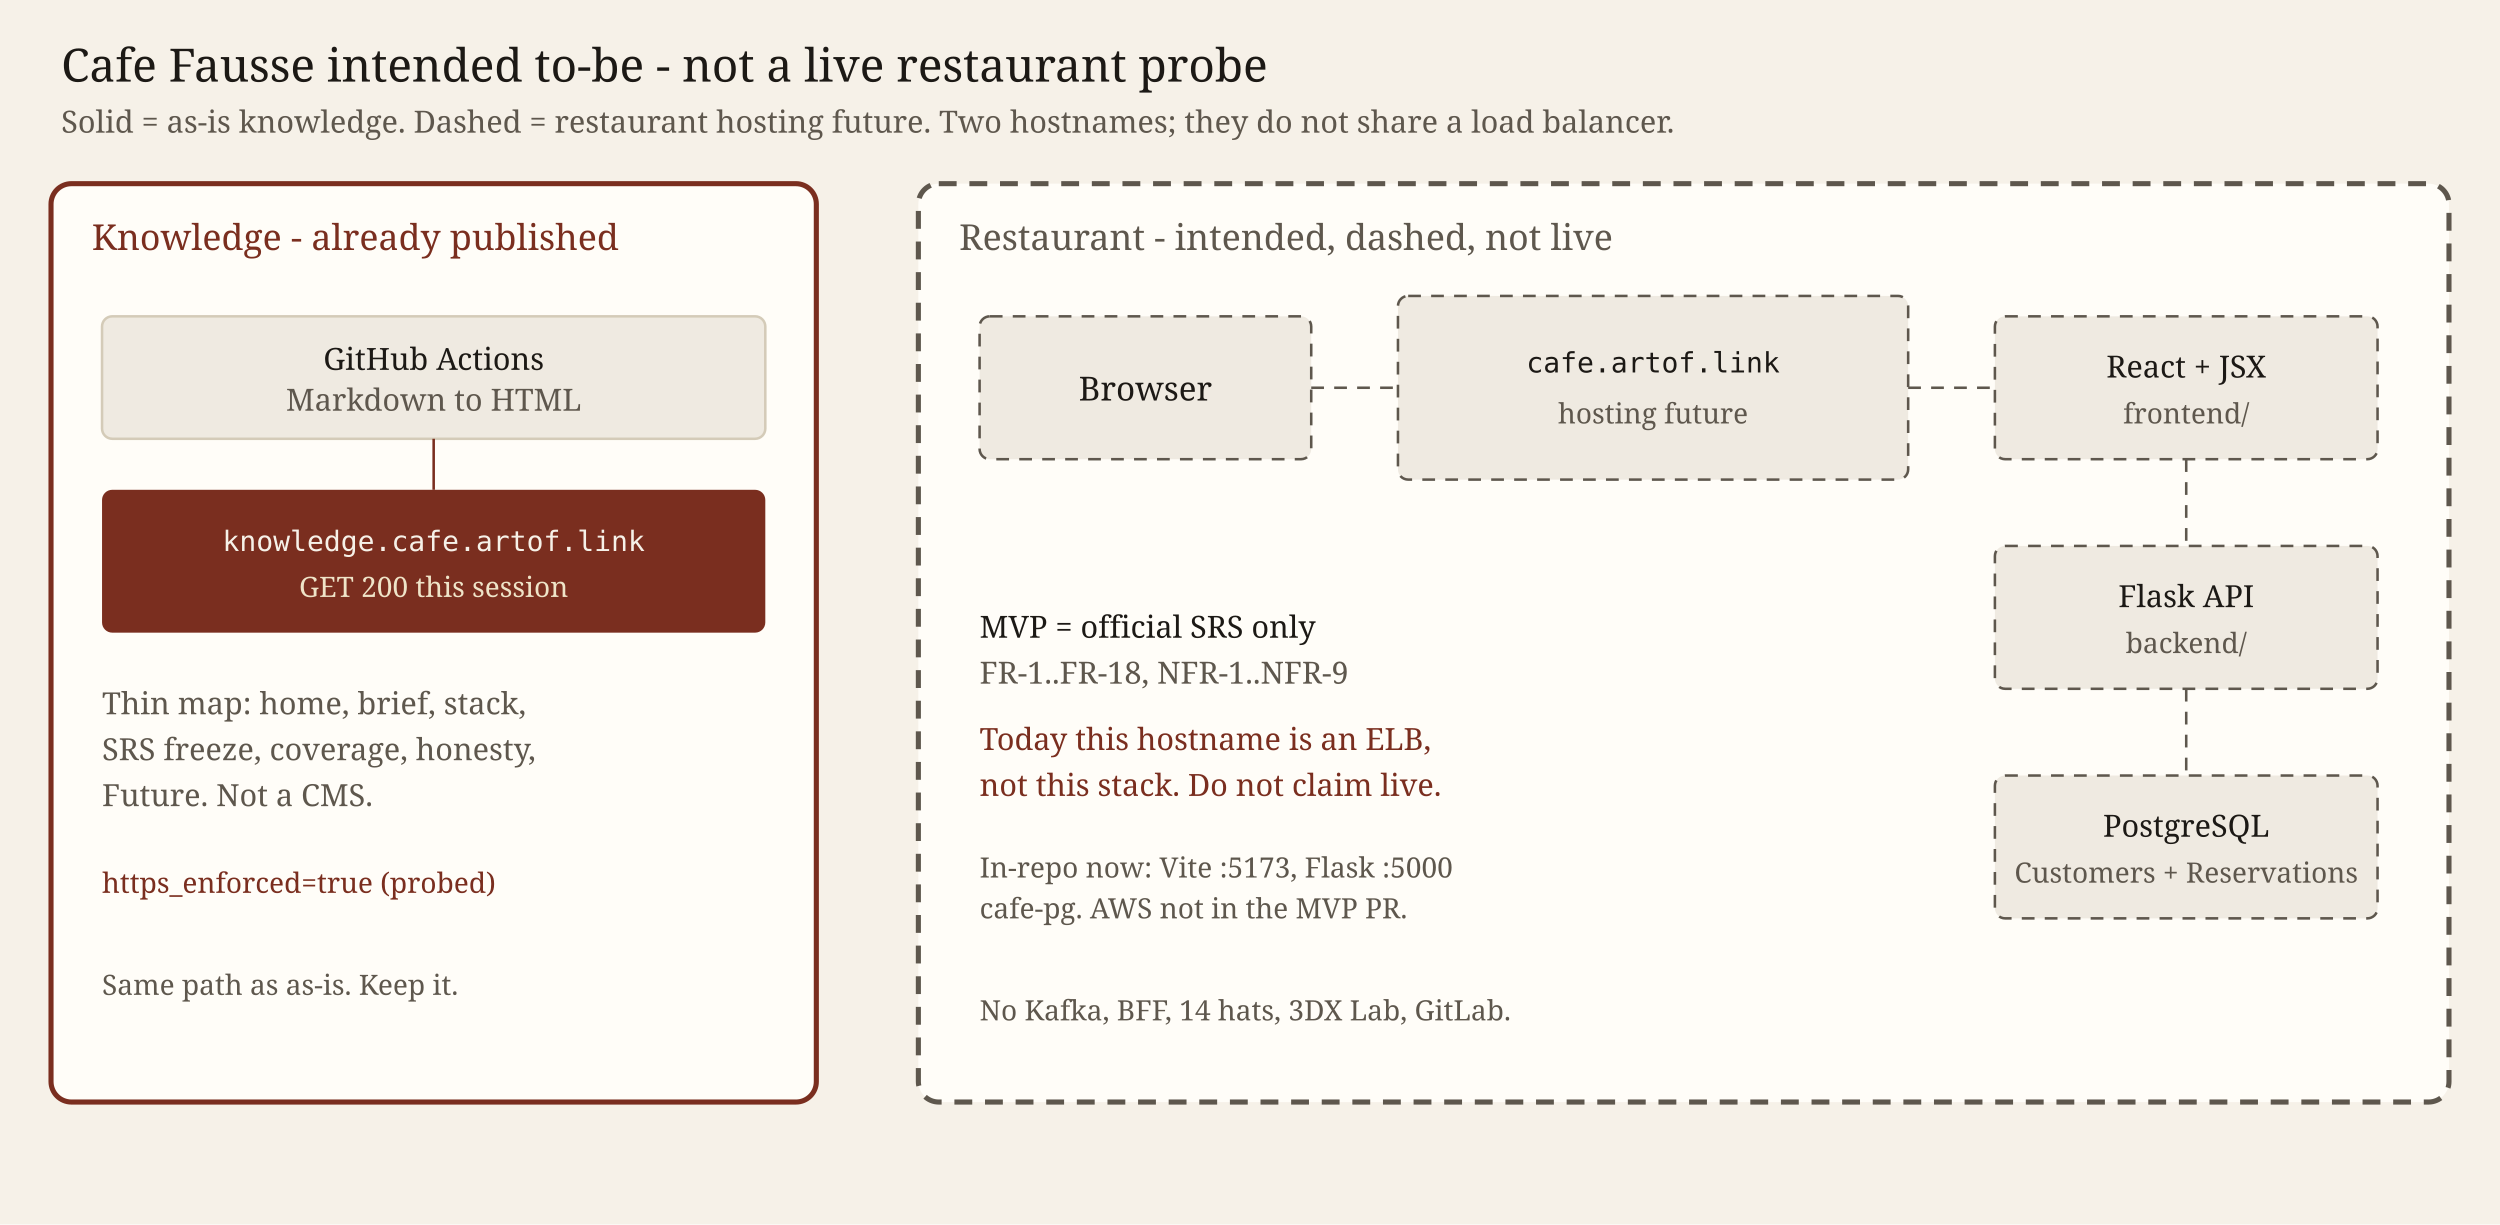
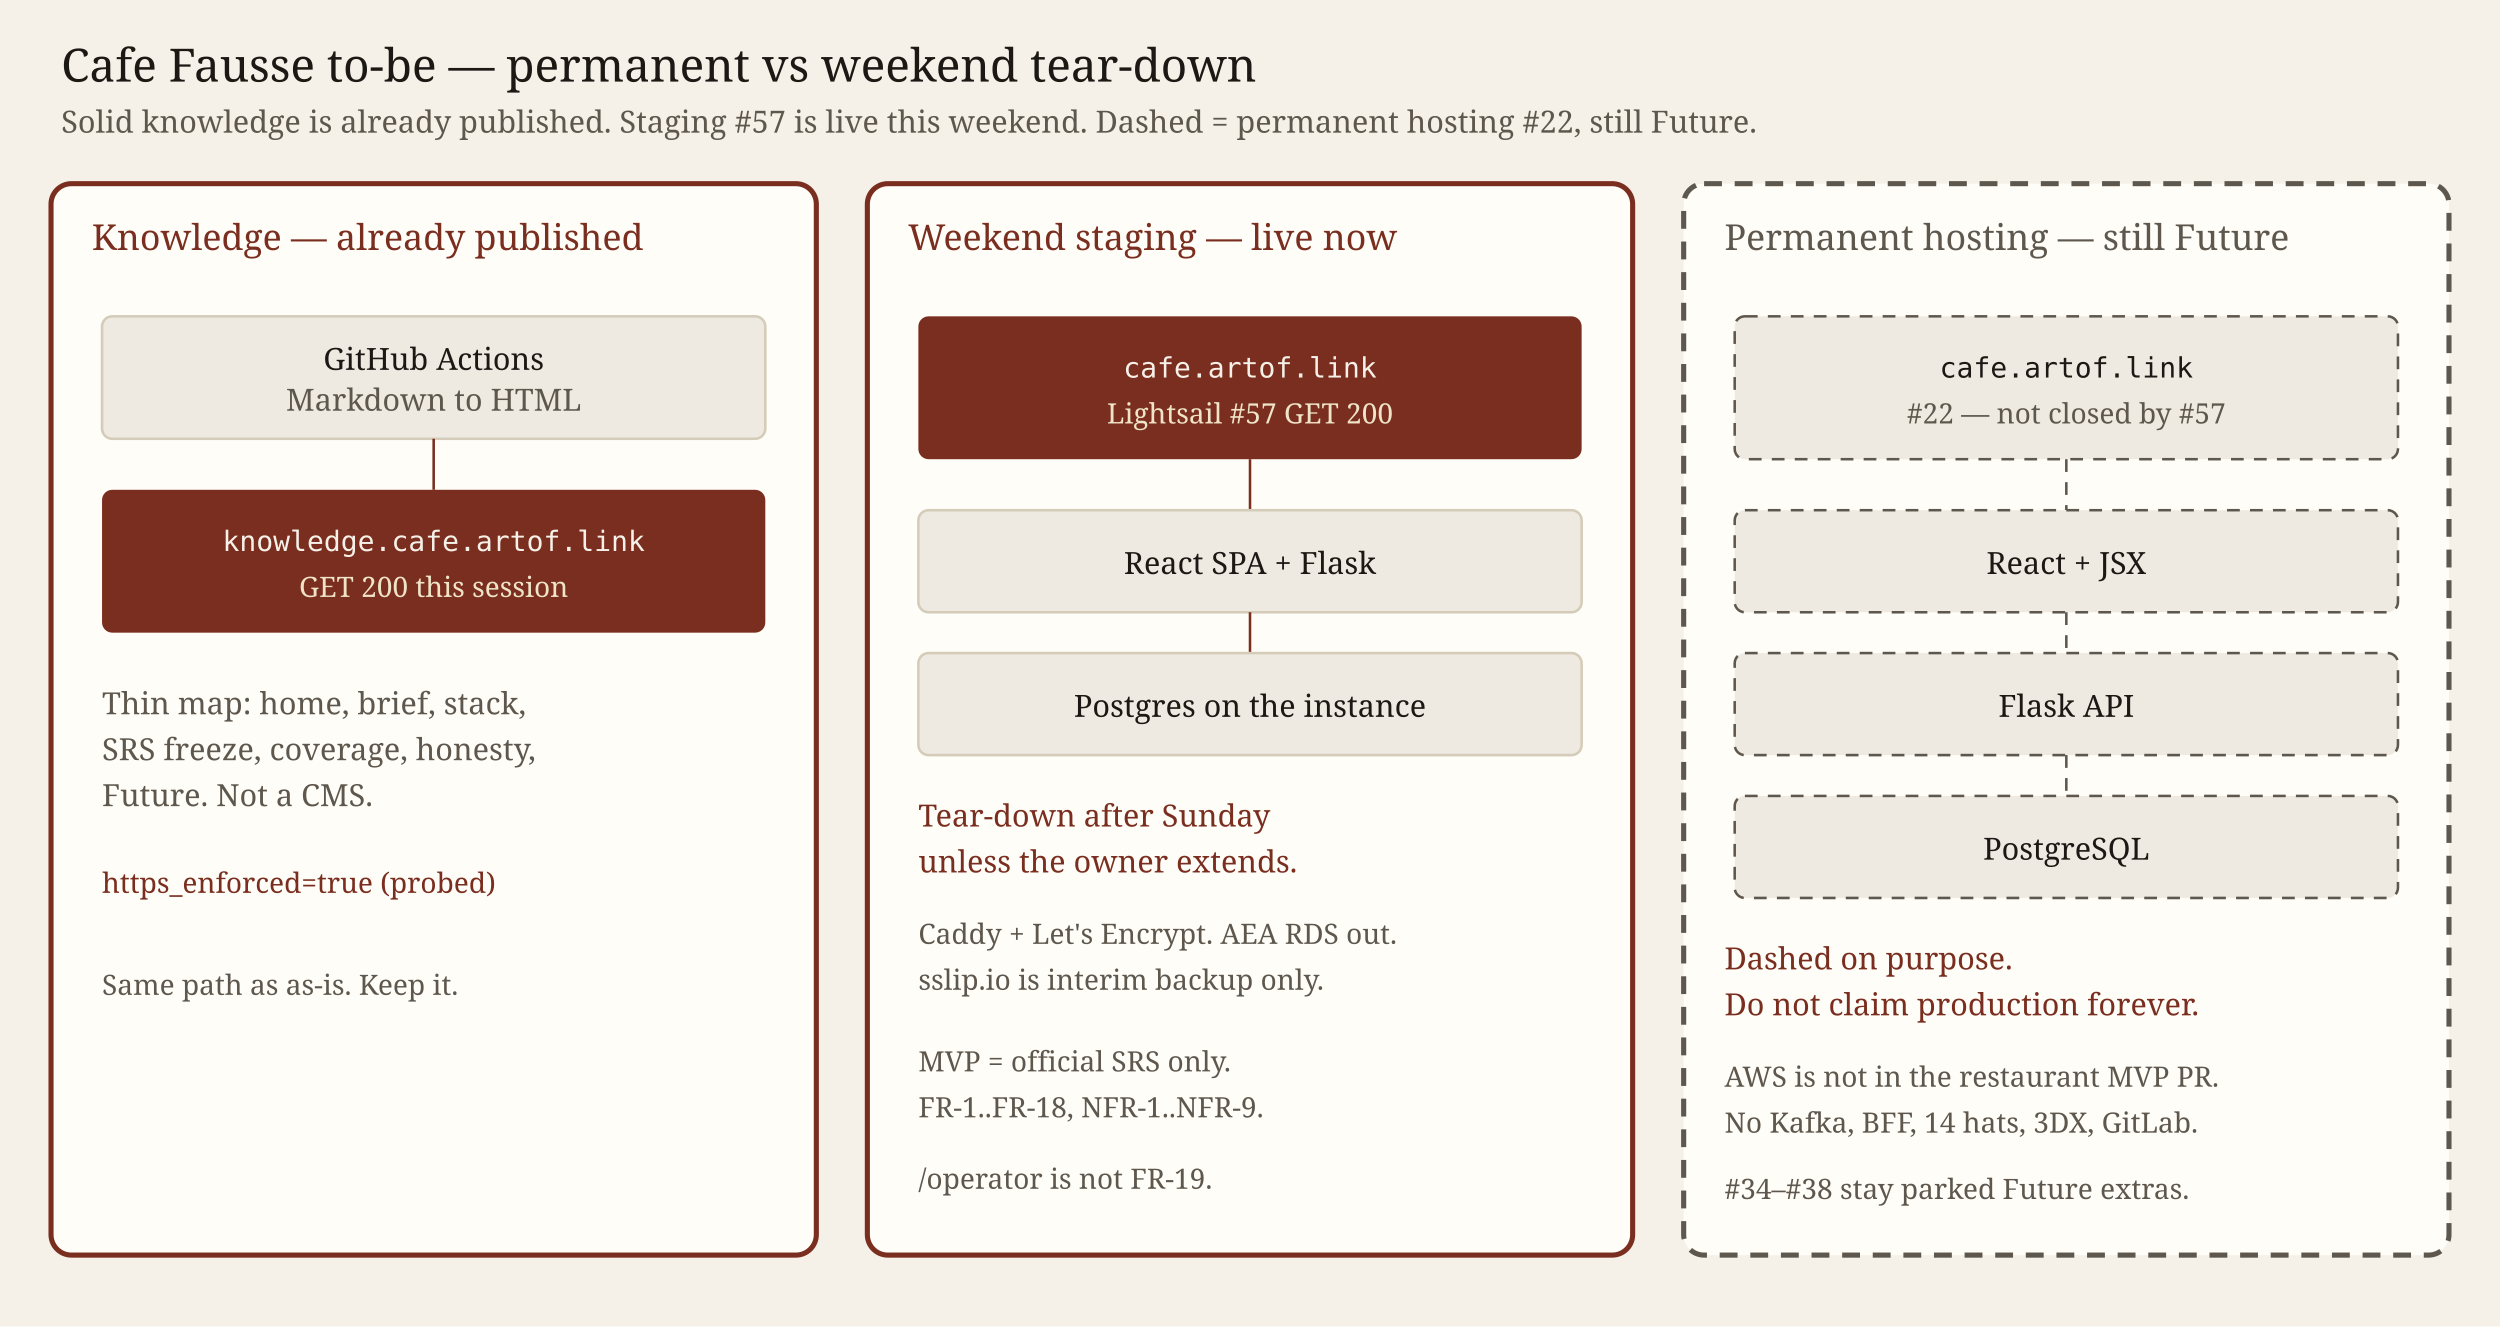
- <svg xmlns="http://www.w3.org/2000/svg" viewBox="0 0 980 480" role="img" aria-labelledby="t2 d2">
-   <rect width="980" height="480" fill="#f6f1e8" />
-   <text x="24" y="32" font-family="Georgia, serif" font-size="18" fill="#1c1915">Cafe Fausse intended to-be - not a live restaurant probe</text>
-   <text x="24" y="52" font-family="Georgia, serif" font-size="12" fill="#5e574d">Solid = as-is knowledge. Dashed = restaurant hosting future. Two hostnames; they do not share a load balancer.</text>
-   <rect x="20" y="72" width="300" height="360" rx="8" fill="#fffdf8" stroke="#7a2e1f" stroke-width="2" />
-   <text x="36" y="98" font-family="Georgia, serif" font-size="14" fill="#7a2e1f">Knowledge - already published</text>
+ <svg xmlns="http://www.w3.org/2000/svg" viewBox="0 0 980 520" role="img" aria-labelledby="t2 d2">
+   <rect width="980" height="520" fill="#f6f1e8" />
+   <text x="24" y="32" font-family="Georgia, serif" font-size="18" fill="#1c1915">Cafe Fausse to-be — permanent vs weekend tear-down</text>
+   <text x="24" y="52" font-family="Georgia, serif" font-size="12" fill="#5e574d">Solid knowledge is already published. Staging #57 is live this weekend. Dashed = permanent hosting #22, still Future.</text>
+   <rect x="20" y="72" width="300" height="420" rx="8" fill="#fffdf8" stroke="#7a2e1f" stroke-width="2" />
+   <text x="36" y="98" font-family="Georgia, serif" font-size="14" fill="#7a2e1f">Knowledge — already published</text>
  <rect x="40" y="124" width="260" height="48" rx="4" fill="#efeae1" stroke="#d4cbb8" />
  <text x="170" y="145" text-anchor="middle" font-family="Georgia, serif" font-size="12" fill="#1c1915">GitHub Actions</text>
  <text x="170" y="161" text-anchor="middle" font-family="Georgia, serif" font-size="12" fill="#5e574d">Markdown to HTML</text>
  <line x1="170" y1="172" x2="170" y2="192" stroke="#7a2e1f" />
  <rect x="40" y="192" width="260" height="56" rx="4" fill="#7a2e1f" />
  <text x="170" y="216" text-anchor="middle" font-family="ui-monospace, monospace" font-size="11" fill="#f6f1e8">knowledge.cafe.artof.link</text>
  <text x="170" y="234" text-anchor="middle" font-family="Georgia, serif" font-size="11" fill="#efe4c8">GET 200 this session</text>
  <text x="40" y="280" font-family="Georgia, serif" font-size="12" fill="#5e574d">Thin map: home, brief, stack,</text>
  <text x="40" y="298" font-family="Georgia, serif" font-size="12" fill="#5e574d">SRS freeze, coverage, honesty,</text>
  <text x="40" y="316" font-family="Georgia, serif" font-size="12" fill="#5e574d">Future. Not a CMS.</text>
  <text x="40" y="350" font-family="Georgia, serif" font-size="11" fill="#7a2e1f">https_enforced=true (probed)</text>
  <text x="40" y="390" font-family="Georgia, serif" font-size="11" fill="#5e574d">Same path as as-is. Keep it.</text>
-   <rect x="360" y="72" width="600" height="360" rx="8" fill="#fffdf8" stroke="#5e574d" stroke-width="2" stroke-dasharray="7 5" />
-   <text x="376" y="98" font-family="Georgia, serif" font-size="14" fill="#5e574d">Restaurant - intended, dashed, not live</text>
-   <rect x="384" y="124" width="130" height="56" rx="4" fill="#efeae1" stroke="#5e574d" stroke-dasharray="5 4" />
-   <text x="449" y="157" text-anchor="middle" font-family="Georgia, serif" font-size="13" fill="#1c1915">Browser</text>
-   <line x1="514" y1="152" x2="548" y2="152" stroke="#5e574d" stroke-dasharray="5 4" />
-   <rect x="548" y="116" width="200" height="72" rx="4" fill="#efeae1" stroke="#5e574d" stroke-dasharray="5 4" />
-   <text x="648" y="146" text-anchor="middle" font-family="ui-monospace, monospace" font-size="11" fill="#1c1915">cafe.artof.link</text>
-   <text x="648" y="166" text-anchor="middle" font-family="Georgia, serif" font-size="11" fill="#5e574d">hosting future</text>
-   <line x1="748" y1="152" x2="782" y2="152" stroke="#5e574d" stroke-dasharray="5 4" />
-   <rect x="782" y="124" width="150" height="56" rx="4" fill="#efeae1" stroke="#5e574d" stroke-dasharray="5 4" />
-   <text x="857" y="148" text-anchor="middle" font-family="Georgia, serif" font-size="12" fill="#1c1915">React + JSX</text>
-   <text x="857" y="166" text-anchor="middle" font-family="Georgia, serif" font-size="11" fill="#5e574d">frontend/</text>
-   <line x1="857" y1="180" x2="857" y2="214" stroke="#5e574d" stroke-dasharray="5 4" />
-   <rect x="782" y="214" width="150" height="56" rx="4" fill="#efeae1" stroke="#5e574d" stroke-dasharray="5 4" />
-   <text x="857" y="238" text-anchor="middle" font-family="Georgia, serif" font-size="12" fill="#1c1915">Flask API</text>
-   <text x="857" y="256" text-anchor="middle" font-family="Georgia, serif" font-size="11" fill="#5e574d">backend/</text>
-   <line x1="857" y1="270" x2="857" y2="304" stroke="#5e574d" stroke-dasharray="5 4" />
-   <rect x="782" y="304" width="150" height="56" rx="4" fill="#efeae1" stroke="#5e574d" stroke-dasharray="5 4" />
-   <text x="857" y="328" text-anchor="middle" font-family="Georgia, serif" font-size="12" fill="#1c1915">PostgreSQL</text>
-   <text x="857" y="346" text-anchor="middle" font-family="Georgia, serif" font-size="11" fill="#5e574d">Customers + Reservations</text>
-   <text x="384" y="250" font-family="Georgia, serif" font-size="12" fill="#1c1915">MVP = official SRS only</text>
-   <text x="384" y="268" font-family="Georgia, serif" font-size="12" fill="#5e574d">FR-1..FR-18, NFR-1..NFR-9</text>
-   <text x="384" y="294" font-family="Georgia, serif" font-size="12" fill="#7a2e1f">Today this hostname is an ELB,</text>
-   <text x="384" y="312" font-family="Georgia, serif" font-size="12" fill="#7a2e1f">not this stack. Do not claim live.</text>
-   <text x="384" y="344" font-family="Georgia, serif" font-size="11" fill="#5e574d">In-repo now: Vite :5173, Flask :5000</text>
-   <text x="384" y="360" font-family="Georgia, serif" font-size="11" fill="#5e574d">cafe-pg. AWS not in the MVP PR.</text>
-   <text x="384" y="400" font-family="Georgia, serif" font-size="11" fill="#5e574d">No Kafka, BFF, 14 hats, 3DX Lab, GitLab.</text>
+   <rect x="340" y="72" width="300" height="420" rx="8" fill="#fffdf8" stroke="#7a2e1f" stroke-width="2" />
+   <text x="356" y="98" font-family="Georgia, serif" font-size="14" fill="#7a2e1f">Weekend staging — live now</text>
+   <rect x="360" y="124" width="260" height="56" rx="4" fill="#7a2e1f" />
+   <text x="490" y="148" text-anchor="middle" font-family="ui-monospace, monospace" font-size="11" fill="#f6f1e8">cafe.artof.link</text>
+   <text x="490" y="166" text-anchor="middle" font-family="Georgia, serif" font-size="11" fill="#efe4c8">Lightsail #57 GET 200</text>
+   <line x1="490" y1="180" x2="490" y2="200" stroke="#7a2e1f" />
+   <rect x="360" y="200" width="260" height="40" rx="4" fill="#efeae1" stroke="#d4cbb8" />
+   <text x="490" y="225" text-anchor="middle" font-family="Georgia, serif" font-size="12" fill="#1c1915">React SPA + Flask</text>
+   <line x1="490" y1="240" x2="490" y2="256" stroke="#7a2e1f" />
+   <rect x="360" y="256" width="260" height="40" rx="4" fill="#efeae1" stroke="#d4cbb8" />
+   <text x="490" y="281" text-anchor="middle" font-family="Georgia, serif" font-size="12" fill="#1c1915">Postgres on the instance</text>
+   <text x="360" y="324" font-family="Georgia, serif" font-size="12" fill="#7a2e1f">Tear-down after Sunday</text>
+   <text x="360" y="342" font-family="Georgia, serif" font-size="12" fill="#7a2e1f">unless the owner extends.</text>
+   <text x="360" y="370" font-family="Georgia, serif" font-size="11" fill="#5e574d">Caddy + Let's Encrypt. AEA RDS out.</text>
+   <text x="360" y="388" font-family="Georgia, serif" font-size="11" fill="#5e574d">sslip.io is interim backup only.</text>
+   <text x="360" y="420" font-family="Georgia, serif" font-size="11" fill="#5e574d">MVP = official SRS only.</text>
+   <text x="360" y="438" font-family="Georgia, serif" font-size="11" fill="#5e574d">FR-1..FR-18, NFR-1..NFR-9.</text>
+   <text x="360" y="466" font-family="Georgia, serif" font-size="11" fill="#5e574d">/operator is not FR-19.</text>
+   <rect x="660" y="72" width="300" height="420" rx="8" fill="#fffdf8" stroke="#5e574d" stroke-width="2" stroke-dasharray="7 5" />
+   <text x="676" y="98" font-family="Georgia, serif" font-size="14" fill="#5e574d">Permanent hosting — still Future</text>
+   <rect x="680" y="124" width="260" height="56" rx="4" fill="#efeae1" stroke="#5e574d" stroke-dasharray="5 4" />
+   <text x="810" y="148" text-anchor="middle" font-family="ui-monospace, monospace" font-size="11" fill="#1c1915">cafe.artof.link</text>
+   <text x="810" y="166" text-anchor="middle" font-family="Georgia, serif" font-size="11" fill="#5e574d">#22 — not closed by #57</text>
+   <line x1="810" y1="180" x2="810" y2="200" stroke="#5e574d" stroke-dasharray="5 4" />
+   <rect x="680" y="200" width="260" height="40" rx="4" fill="#efeae1" stroke="#5e574d" stroke-dasharray="5 4" />
+   <text x="810" y="225" text-anchor="middle" font-family="Georgia, serif" font-size="12" fill="#1c1915">React + JSX</text>
+   <line x1="810" y1="240" x2="810" y2="256" stroke="#5e574d" stroke-dasharray="5 4" />
+   <rect x="680" y="256" width="260" height="40" rx="4" fill="#efeae1" stroke="#5e574d" stroke-dasharray="5 4" />
+   <text x="810" y="281" text-anchor="middle" font-family="Georgia, serif" font-size="12" fill="#1c1915">Flask API</text>
+   <line x1="810" y1="296" x2="810" y2="312" stroke="#5e574d" stroke-dasharray="5 4" />
+   <rect x="680" y="312" width="260" height="40" rx="4" fill="#efeae1" stroke="#5e574d" stroke-dasharray="5 4" />
+   <text x="810" y="337" text-anchor="middle" font-family="Georgia, serif" font-size="12" fill="#1c1915">PostgreSQL</text>
+   <text x="676" y="380" font-family="Georgia, serif" font-size="12" fill="#7a2e1f">Dashed on purpose.</text>
+   <text x="676" y="398" font-family="Georgia, serif" font-size="12" fill="#7a2e1f">Do not claim production forever.</text>
+   <text x="676" y="426" font-family="Georgia, serif" font-size="11" fill="#5e574d">AWS is not in the restaurant MVP PR.</text>
+   <text x="676" y="444" font-family="Georgia, serif" font-size="11" fill="#5e574d">No Kafka, BFF, 14 hats, 3DX, GitLab.</text>
+   <text x="676" y="470" font-family="Georgia, serif" font-size="11" fill="#5e574d">#34–#38 stay parked Future extras.</text>
</svg>
